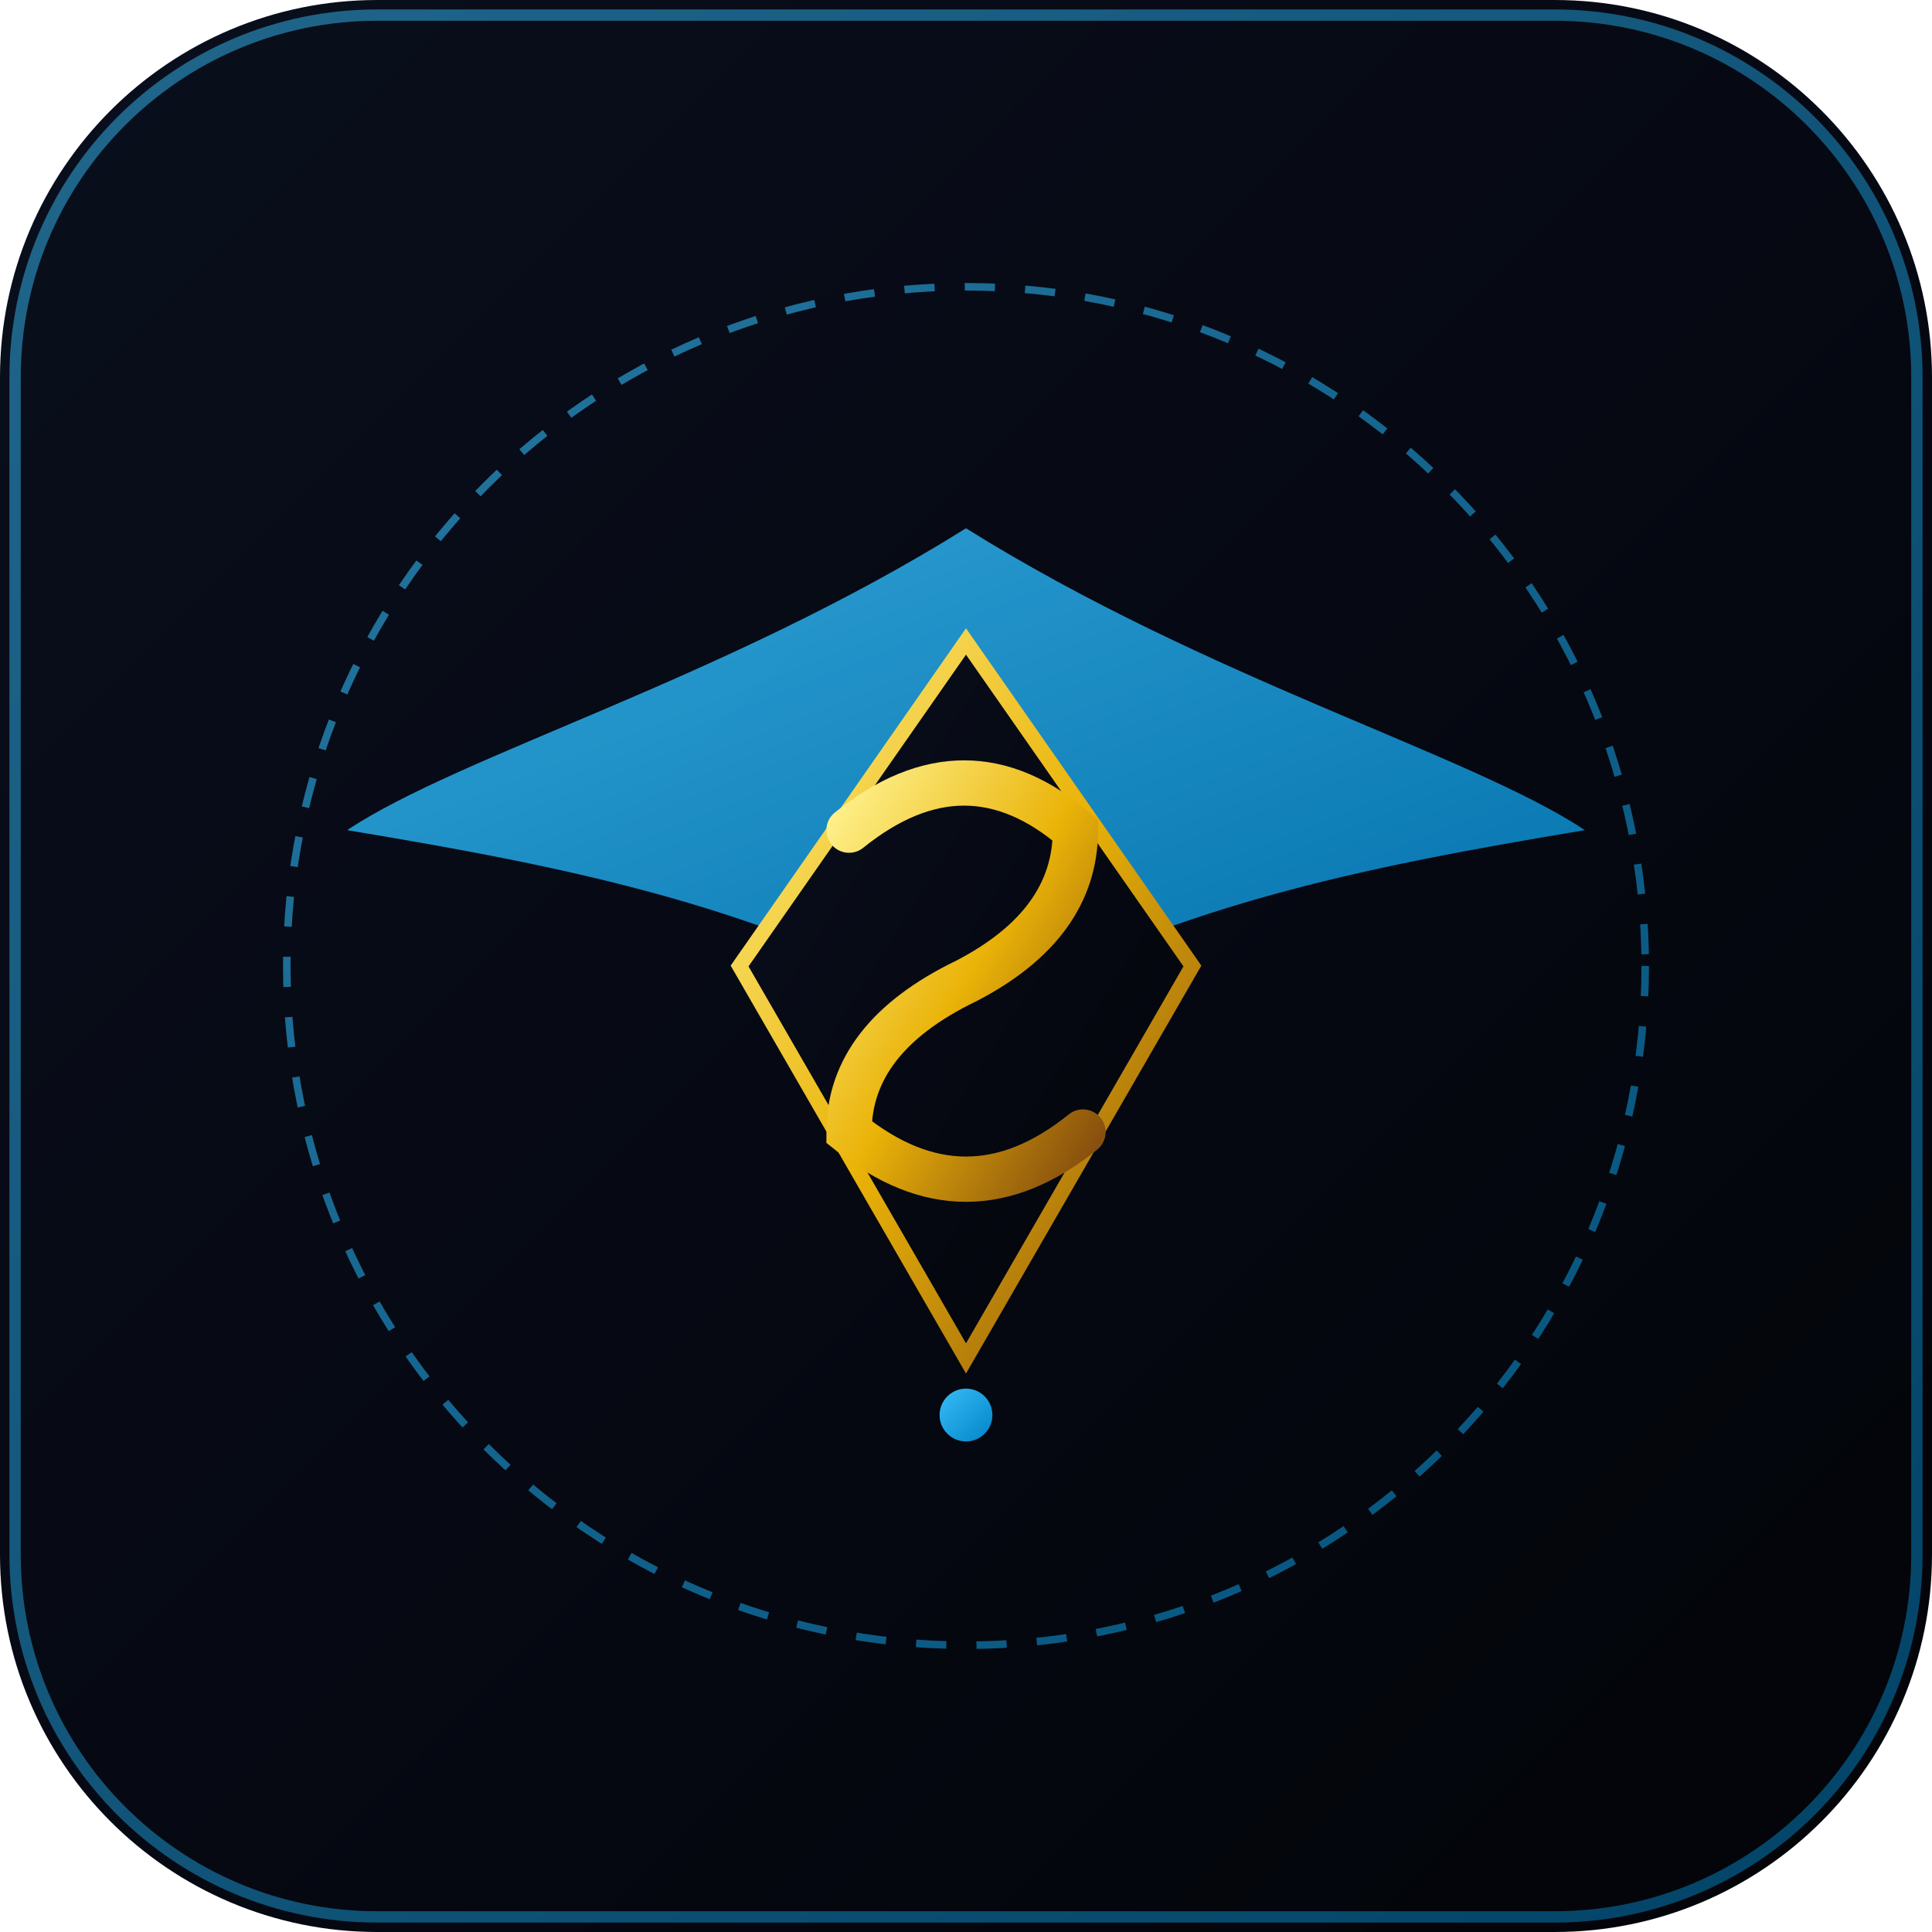
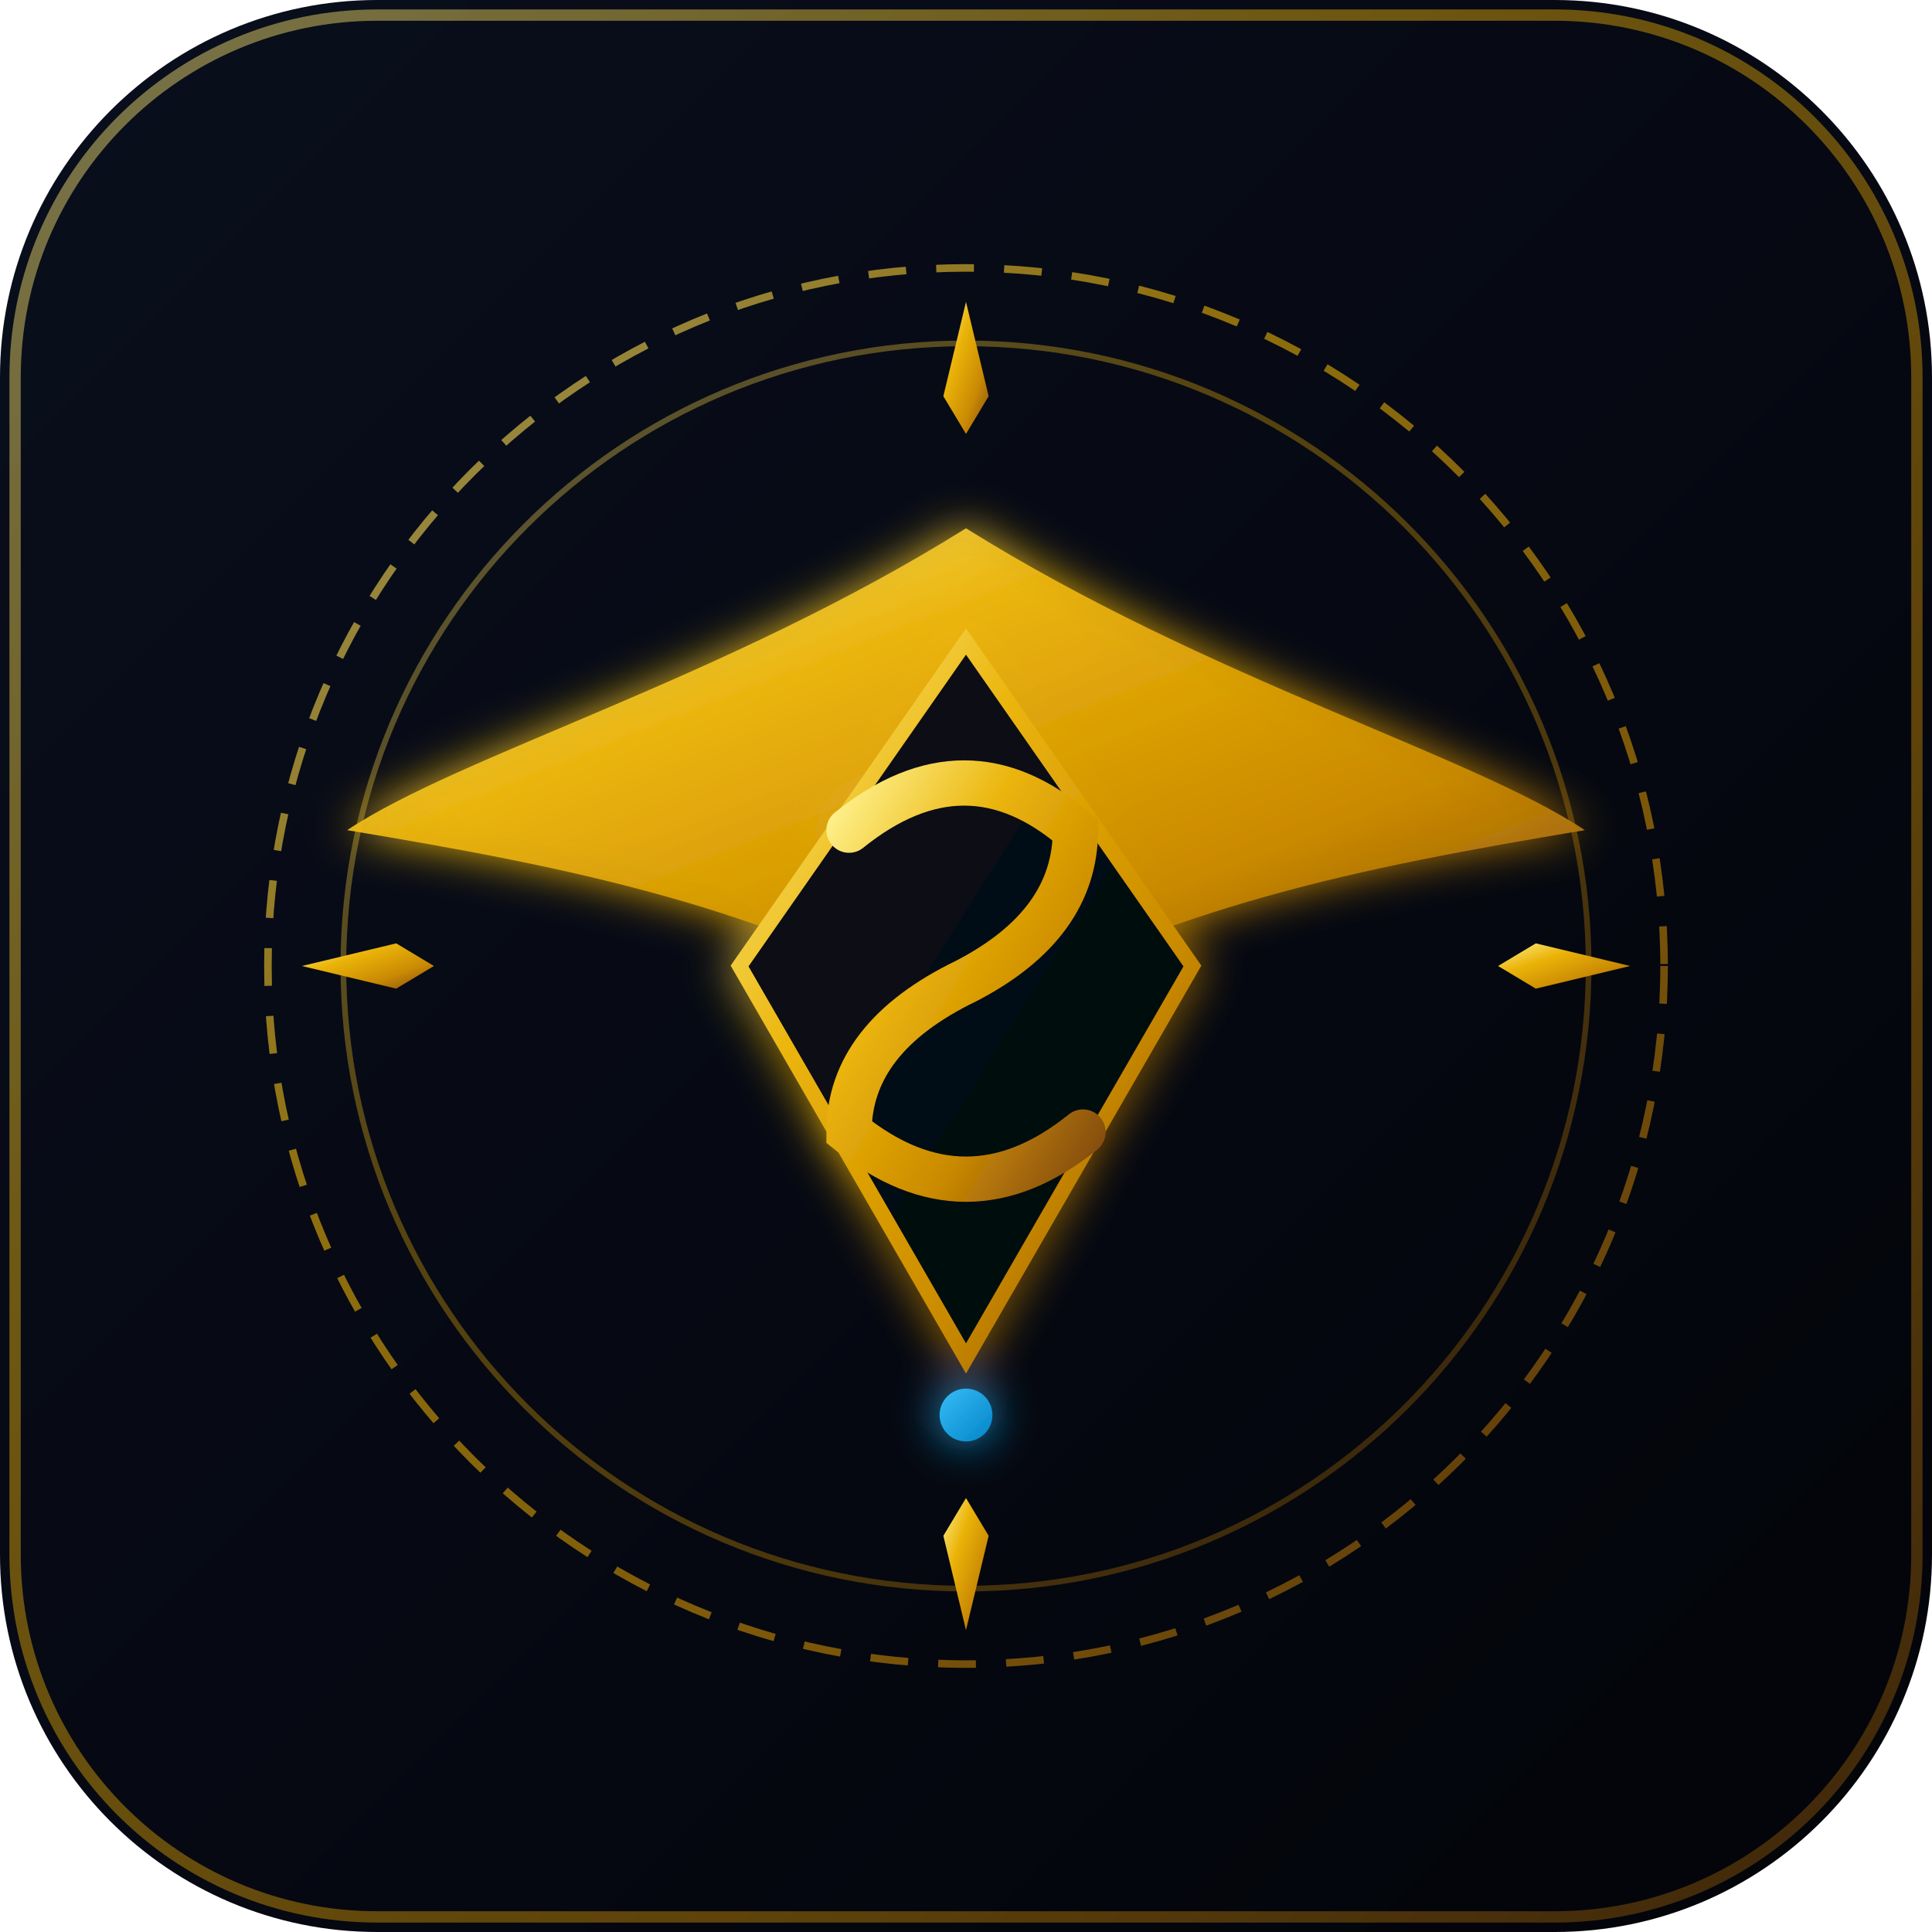
- <svg xmlns="http://www.w3.org/2000/svg" viewBox="0 0 512 512" width="100%" height="100%">
+ <svg xmlns="http://www.w3.org/2000/svg" viewBox="0 0 1024 1024" width="1024" height="1024">
  <defs>
    <linearGradient id="bgGrad" x1="0%" y1="0%" x2="100%" y2="100%">
      <stop offset="0%" stop-color="#0a0f1d" />
      <stop offset="50%" stop-color="#060913" />
      <stop offset="100%" stop-color="#020408" />
    </linearGradient>
+     <linearGradient id="goldGrad" x1="0%" y1="0%" x2="100%" y2="100%">
+       <stop offset="0%" stop-color="#fef08a" />
+       <stop offset="35%" stop-color="#eab308" />
+       <stop offset="70%" stop-color="#ca8a04" />
+       <stop offset="100%" stop-color="#854d0e" />
+     </linearGradient>
    <linearGradient id="cyanGrad" x1="0%" y1="0%" x2="100%" y2="100%">
      <stop offset="0%" stop-color="#38bdf8" />
      <stop offset="100%" stop-color="#0284c7" />
    </linearGradient>
-     <linearGradient id="goldGrad" x1="0%" y1="0%" x2="100%" y2="100%">
-       <stop offset="0%" stop-color="#fef08a" />
-       <stop offset="50%" stop-color="#eab308" />
-       <stop offset="100%" stop-color="#854d0e" />
-     </linearGradient>
+     <filter id="goldGlow" x="-20%" y="-20%" width="140%" height="140%">
+       <feGaussianBlur stdDeviation="12" result="blur" />
+       <feComposite in="SourceGraphic" in2="blur" operator="over" />
+     </filter>
  </defs>
-   <rect width="512" height="512" rx="100" fill="url(#bgGrad)" />
-   <rect width="504" height="504" x="4" y="4" rx="96" fill="none" stroke="url(#cyanGrad)" stroke-width="3" opacity="0.5" />
-   <circle cx="256" cy="256" r="180" fill="none" stroke="url(#cyanGrad)" stroke-width="2" stroke-dasharray="8 8" opacity="0.6" />
-   <path d="M256 140 C320 180 390 200 420 220 C360 230 310 240 256 270 C202 240 152 230 92 220 C122 200 192 180 256 140 Z" fill="url(#cyanGrad)" opacity="0.85" />
-   <polygon points="256,170 316,256 256,360 196,256" fill="url(#bgGrad)" stroke="url(#goldGrad)" stroke-width="4" />
-   <path d="M225 220 Q256 195 285 220 Q285 245 256 260 Q225 275 225 300 Q256 325 287 300" fill="none" stroke="url(#goldGrad)" stroke-width="12" stroke-linecap="round" />
-   <circle cx="256" cy="375" r="7" fill="url(#cyanGrad)" />
+   <rect width="1024" height="1024" rx="200" fill="url(#bgGrad)" />
+   <rect width="1008" height="1008" x="8" y="8" rx="192" fill="none" stroke="url(#goldGrad)" stroke-width="6" opacity="0.45" />
+   <circle cx="512" cy="512" r="370" fill="none" stroke="url(#goldGrad)" stroke-width="4" stroke-dasharray="20 16" opacity="0.6" />
+   <circle cx="512" cy="512" r="330" fill="none" stroke="url(#goldGrad)" stroke-width="3" opacity="0.35" />
+   <path d="M512 160 L524 210 L512 230 L500 210 Z" fill="url(#goldGrad)" />
+   <path d="M512 864 L524 814 L512 794 L500 814 Z" fill="url(#goldGrad)" />
+   <path d="M160 512 L210 524 L230 512 L210 500 Z" fill="url(#goldGrad)" />
+   <path d="M864 512 L814 524 L794 512 L814 500 Z" fill="url(#goldGrad)" />
+   <g filter="url(#goldGlow)">
+     <path d="M512 280 C640 360 780 400 840 440 C720 460 620 480 512 540 C404 480 304 460 184 440 C244 400 384 360 512 280 Z" fill="url(#goldGrad)" opacity="0.95" />
+     <polygon points="512,340 632,512 512,720 392,512" fill="url(#bgGrad)" stroke="url(#goldGrad)" stroke-width="8" />
+     <path d="M450 440 Q512 390 570 440 Q570 490 512 520 Q450 550 450 600 Q512 650 574 600" fill="none" stroke="url(#goldGrad)" stroke-width="24" stroke-linecap="round" />
+     <circle cx="512" cy="750" r="14" fill="url(#cyanGrad)" />
+   </g>
</svg>
